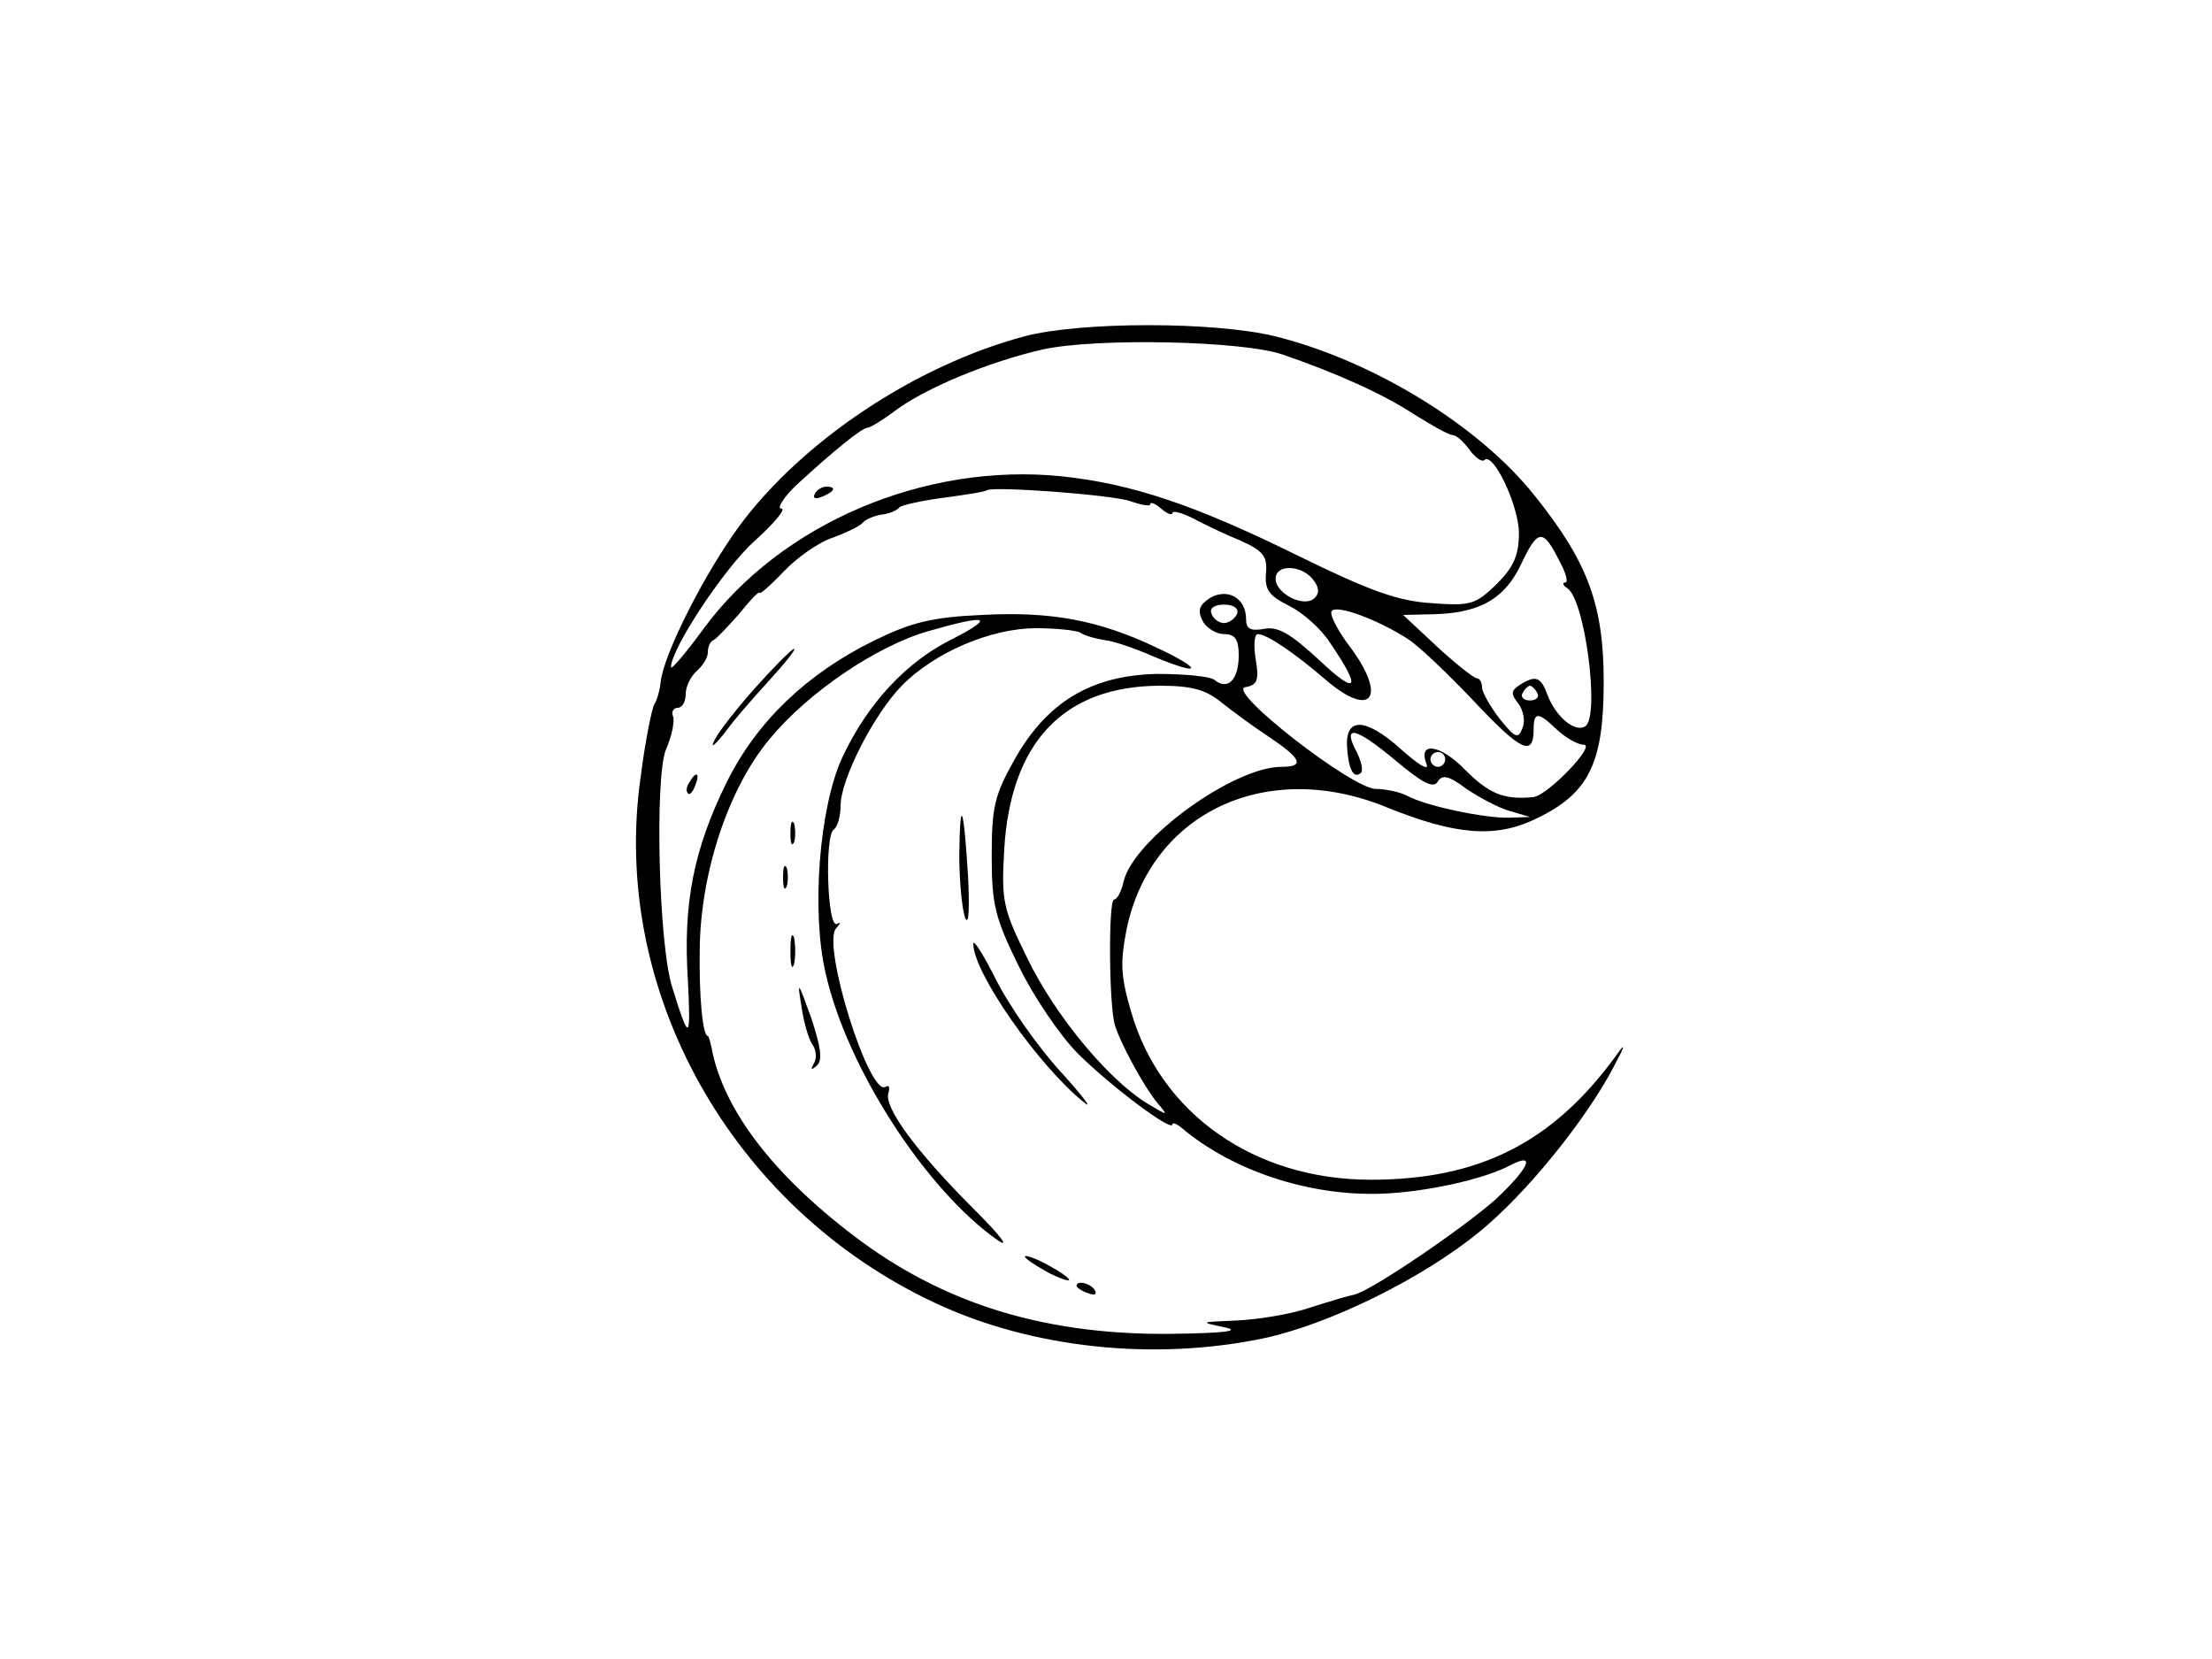
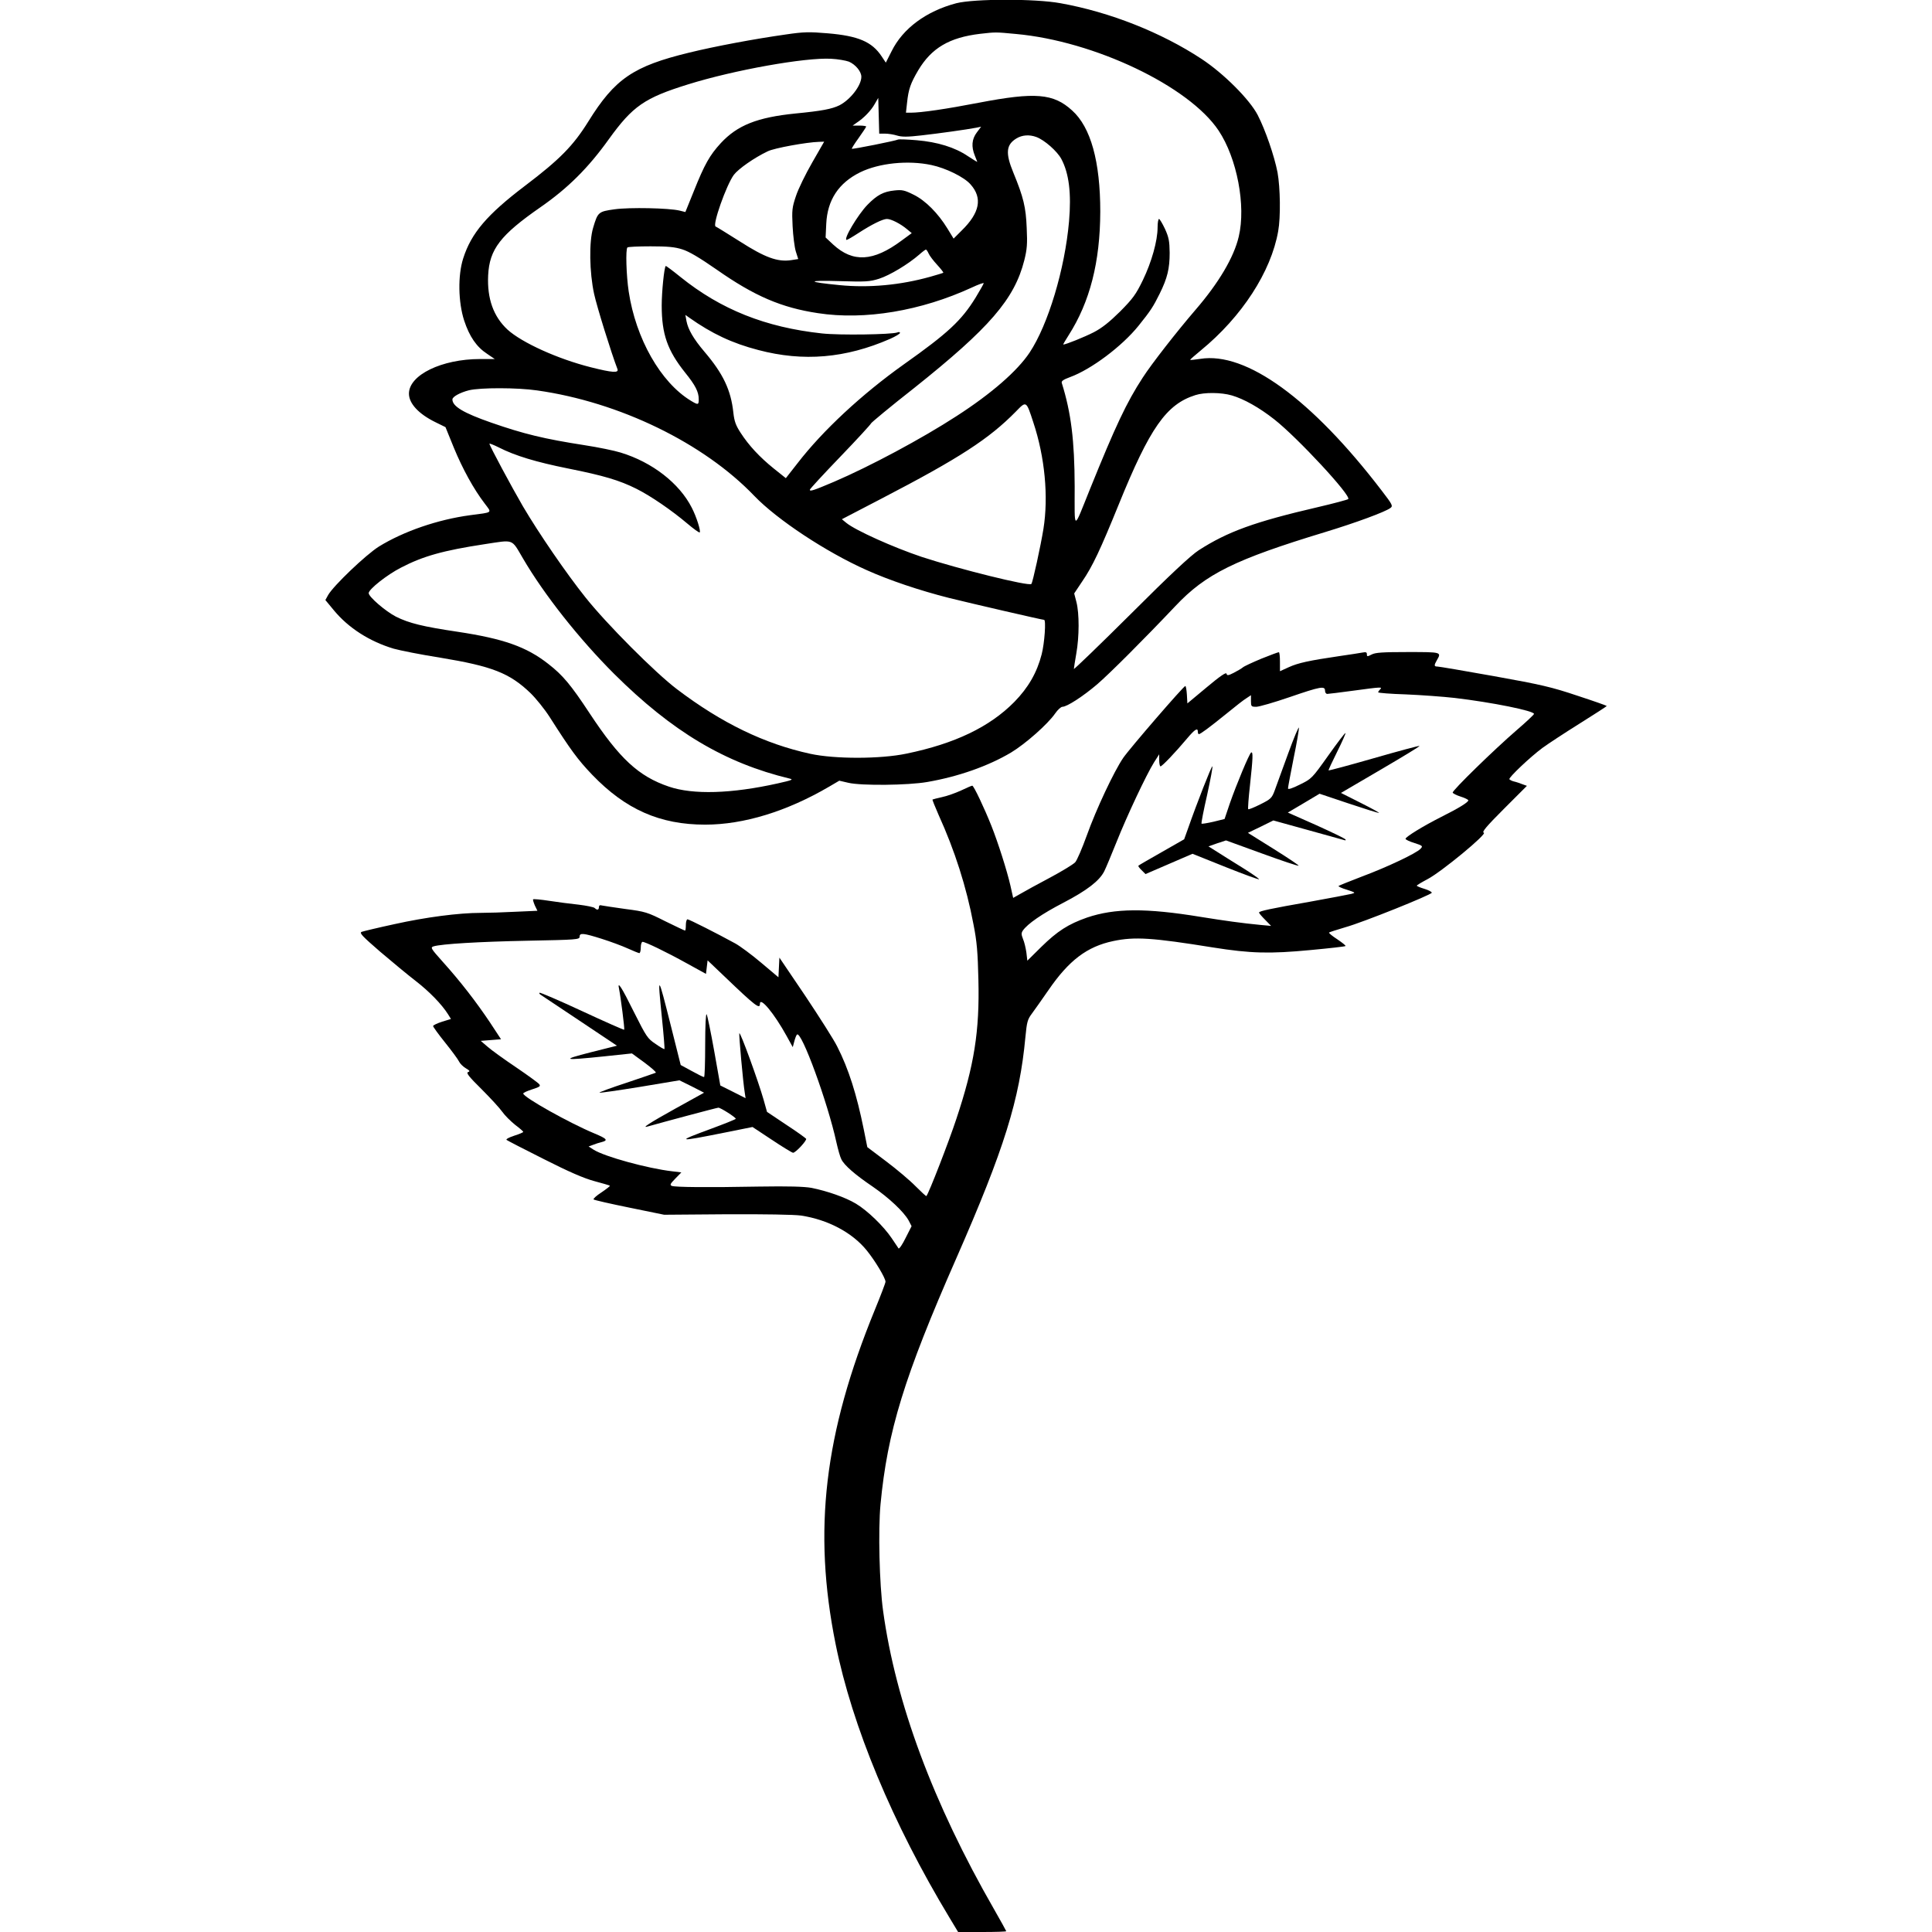
- <svg xmlns="http://www.w3.org/2000/svg" version="1.0" width="300pt" height="225pt" viewBox="0 0 300 225" preserveAspectRatio="xMidYMid meet">
-   <g transform="translate(0,225) scale(0.1,-0.1)" fill="#000000" stroke="none">
-     <path d="M1390 1794 c-147 -39 -301 -141 -387 -257 -47 -64 -103 -174 -107 -212 -1 -11 -5 -25 -9 -31 -3 -6 -12 -49 -18 -97 -42 -290 123 -585 399 -714 132 -62 298 -79 446 -48 89 19 215 81 292 144 63 51 145 152 183 225 15 28 16 33 4 16 -86 -119 -186 -170 -334 -170 -157 0 -285 89 -325 228 -14 48 -15 66 -6 112 33 158 190 232 353 165 94 -38 148 -42 203 -15 71 34 91 75 91 185 0 104 -21 162 -93 252 -76 96 -220 184 -353 217 -82 20 -263 20 -339 0z m350 -25 c73 -25 137 -54 178 -81 24 -15 47 -28 52 -28 5 0 15 -9 23 -20 8 -11 17 -17 20 -14 12 12 47 -62 47 -99 0 -30 -7 -46 -30 -69 -29 -28 -35 -30 -89 -26 -46 3 -84 17 -182 65 -140 69 -225 97 -319 107 -186 19 -381 -64 -486 -207 -24 -33 -44 -56 -44 -52 0 25 72 134 113 171 27 24 43 44 37 44 -7 0 2 15 21 33 49 45 88 77 96 77 3 0 20 10 37 23 42 31 126 66 200 83 72 16 272 12 326 -7z m-206 -199 c14 -5 26 -7 26 -4 0 4 7 1 15 -6 8 -7 15 -9 15 -6 0 4 12 1 28 -7 15 -8 44 -22 64 -30 31 -14 37 -21 35 -44 -2 -23 4 -31 32 -45 18 -9 43 -31 55 -50 43 -63 37 -72 -14 -24 -40 37 -57 47 -76 43 -18 -3 -24 0 -24 13 0 29 -25 43 -49 29 -15 -10 -17 -17 -10 -31 5 -10 19 -18 29 -18 15 0 20 -7 20 -29 0 -33 -15 -48 -33 -33 -7 5 -42 8 -78 8 -89 -2 -149 -38 -193 -116 -27 -48 -31 -64 -31 -131 0 -67 5 -85 37 -150 20 -41 56 -94 80 -118 43 -43 128 -107 128 -96 0 3 6 1 13 -5 69 -58 172 -92 269 -89 62 2 142 20 177 39 35 18 24 -5 -21 -47 -44 -39 -170 -125 -192 -129 -6 -1 -33 -9 -61 -18 -27 -9 -72 -16 -100 -17 -48 -2 -48 -2 -15 -9 24 -5 3 -8 -70 -9 -167 -2 -302 38 -420 124 -117 86 -189 178 -205 264 -2 9 -4 16 -5 16 -7 0 -12 53 -11 117 1 105 39 219 95 286 52 63 145 126 215 146 80 23 92 20 34 -10 -64 -31 -117 -89 -151 -162 -31 -68 -42 -209 -22 -293 29 -128 136 -293 233 -361 18 -12 3 7 -33 43 -78 78 -122 138 -115 157 2 7 1 11 -4 8 -22 -14 -87 193 -67 215 6 7 7 9 1 6 -13 -7 -17 121 -4 128 5 4 9 18 9 32 0 36 45 124 83 163 44 45 121 78 182 78 28 0 55 -3 60 -6 6 -4 20 -8 32 -10 13 -1 44 -12 69 -23 65 -27 66 -17 2 13 -78 37 -143 49 -236 44 -68 -3 -96 -10 -147 -35 -91 -45 -158 -109 -199 -191 -45 -91 -60 -165 -53 -270 4 -82 2 -84 -21 -10 -19 58 -24 285 -9 323 8 18 12 38 10 45 -3 6 0 12 6 12 6 0 11 8 11 19 0 10 7 24 15 31 8 7 15 18 15 25 0 8 3 15 8 17 4 2 19 18 35 36 15 19 27 31 27 28 0 -3 15 10 33 29 18 19 48 40 67 46 19 7 37 16 40 20 3 4 14 9 25 11 11 1 22 6 25 10 3 3 30 9 60 13 30 4 56 8 58 10 7 6 172 -6 196 -15z m581 -81 c9 -16 12 -29 8 -29 -5 0 -3 -4 3 -8 24 -17 44 -174 24 -187 -14 -9 -40 13 -51 42 -9 25 -16 28 -38 14 -12 -8 -12 -12 -2 -25 7 -9 10 -24 6 -33 -6 -16 -10 -14 -31 12 -13 17 -24 36 -24 43 0 6 -3 12 -7 12 -5 1 -29 20 -54 43 l-46 43 43 1 c63 2 96 22 118 70 22 46 29 46 51 2z m-335 -24 c9 -11 10 -19 3 -26 -14 -14 -53 6 -53 26 0 20 34 19 50 0z m-102 -47 c-3 -7 -11 -13 -18 -13 -7 0 -15 6 -17 13 -3 7 4 12 17 12 13 0 20 -5 18 -12z m232 -35 c14 -9 54 -47 89 -84 64 -68 81 -76 81 -38 0 24 6 24 32 -1 12 -11 28 -20 36 -20 17 0 -48 -68 -68 -71 -40 -4 -60 4 -93 37 -34 35 -65 39 -52 7 3 -9 -13 1 -35 21 -48 43 -76 44 -73 2 2 -30 9 -43 19 -34 3 4 0 16 -6 28 -20 38 -2 34 51 -10 38 -32 53 -40 59 -30 6 10 15 8 39 -10 18 -12 44 -26 59 -30 l27 -8 -28 -1 c-33 -1 -114 16 -139 30 -10 5 -29 9 -42 9 -32 0 -204 134 -177 138 16 3 19 9 14 38 -3 19 -2 34 3 34 12 0 49 -25 92 -62 63 -54 84 -23 32 46 -16 21 -27 43 -24 47 6 10 64 -12 104 -38z m-253 -86 c15 -12 45 -34 65 -47 43 -29 48 -40 16 -40 -65 0 -200 -98 -214 -155 -3 -14 -9 -25 -13 -25 -8 0 -7 -144 1 -170 7 -24 39 -83 57 -105 16 -19 16 -19 -14 -1 -53 33 -124 119 -161 195 -34 69 -36 78 -32 150 9 144 80 220 210 221 44 0 63 -5 85 -23z m428 13 c3 -5 -1 -10 -10 -10 -9 0 -13 5 -10 10 3 6 8 10 10 10 2 0 7 -4 10 -10z m-125 -90 c0 -5 -4 -10 -10 -10 -5 0 -10 5 -10 10 0 6 5 10 10 10 6 0 10 -4 10 -10z" />
-     <path d="M1105 1580 c-3 -6 1 -7 9 -4 18 7 21 14 7 14 -6 0 -13 -4 -16 -10z" />
-     <path d="M1025 1318 c-25 -28 -51 -61 -56 -72 -6 -12 0 -7 13 9 12 17 40 49 62 73 21 23 36 42 33 42 -3 0 -26 -23 -52 -52z" />
-     <path d="M935 1189 c-4 -6 -5 -12 -2 -15 2 -3 7 2 10 11 7 17 1 20 -8 4z" />
-     <path d="M1301 1090 c0 -36 4 -74 8 -85 5 -11 6 12 4 55 -6 98 -11 112 -12 30z" />
-     <path d="M1072 1120 c0 -14 2 -19 5 -12 2 6 2 18 0 25 -3 6 -5 1 -5 -13z" />
-     <path d="M1062 1060 c0 -14 2 -19 5 -12 2 6 2 18 0 25 -3 6 -5 1 -5 -13z" />
-     <path d="M1072 960 c0 -19 2 -27 5 -17 2 9 2 25 0 35 -3 9 -5 1 -5 -18z" />
-     <path d="M1320 970 c0 -39 88 -165 150 -215 13 -11 -1 8 -32 42 -31 34 -70 90 -87 124 -17 34 -31 56 -31 49z" />
-     <path d="M1087 885 c3 -22 10 -45 15 -52 5 -7 6 -18 2 -25 -5 -9 -4 -10 4 -3 8 7 5 26 -8 65 -18 50 -19 51 -13 15z" />
-     <path d="M1390 546 c0 -3 14 -12 30 -21 17 -9 30 -13 30 -11 0 3 -13 12 -30 21 -16 9 -30 13 -30 11z" />
-     <path d="M1460 506 c0 -2 7 -7 16 -10 8 -3 12 -2 9 4 -6 10 -25 14 -25 6z" />
+ <svg xmlns="http://www.w3.org/2000/svg" version="1.0" width="1200pt" height="1200pt" viewBox="0 0 1200 1200" preserveAspectRatio="xMidYMid meet">
+   <g transform="translate(0,1200) scale(0.1,-0.1)" fill="#000000" stroke="none">
+     <path d="M5940 11980 c-186 -49 -332 -156 -402 -298 l-36 -71 -26 39 c-60 91 -146 127 -334 143 -116 10 -151 9 -260 -7 -198 -28 -443 -74 -602 -113 -346 -84 -461 -162 -626 -428 -94 -151 -178 -236 -393 -399 -236 -179 -334 -294 -384 -451 -34 -106 -31 -272 6 -386 33 -100 77 -164 143 -207 l47 -32 -91 0 c-238 0 -442 -99 -442 -215 0 -61 60 -126 164 -177 l63 -31 52 -128 c54 -131 123 -257 192 -347 45 -60 53 -53 -91 -72 -201 -27 -413 -100 -567 -195 -81 -51 -282 -243 -315 -301 l-17 -31 53 -64 c90 -109 221 -193 371 -238 39 -11 169 -37 290 -56 321 -53 430 -95 560 -220 34 -33 88 -100 120 -150 130 -204 174 -264 264 -358 207 -215 420 -309 701 -309 239 0 507 82 770 236 l63 37 56 -13 c80 -19 372 -16 491 5 191 33 377 98 520 183 88 53 228 176 274 243 16 23 36 41 45 41 28 0 128 65 215 139 78 67 291 280 486 486 189 201 371 290 930 460 191 58 372 125 405 149 18 13 16 19 -54 110 -434 567 -841 863 -1126 817 -33 -5 -61 -8 -63 -6 -1 1 29 28 67 59 254 208 436 488 480 740 16 87 13 271 -4 365 -20 103 -76 265 -123 356 -50 97 -212 259 -349 349 -249 164 -569 291 -876 346 -158 29 -536 28 -647 0z m370 -191 c487 -44 1075 -324 1259 -600 114 -171 171 -467 125 -659 -30 -128 -124 -287 -269 -455 -117 -136 -273 -336 -327 -420 -101 -155 -169 -300 -328 -693 -106 -263 -95 -265 -95 18 -1 284 -22 456 -80 641 -4 12 9 21 52 37 131 48 322 191 425 319 74 92 91 118 131 199 48 97 62 156 62 254 -1 72 -5 95 -29 148 -16 34 -33 62 -37 62 -5 0 -9 -24 -9 -52 0 -84 -37 -215 -91 -327 -44 -91 -63 -116 -142 -196 -67 -66 -112 -102 -164 -129 -59 -30 -173 -76 -189 -76 -2 0 13 26 33 57 133 208 196 456 197 768 0 312 -59 525 -175 629 -116 106 -229 115 -579 48 -202 -39 -358 -62 -424 -62 l-29 0 7 63 c9 84 22 120 69 200 83 139 193 204 385 227 97 11 96 11 222 -1z m-1037 -172 c41 -18 77 -61 77 -94 0 -54 -68 -142 -136 -177 -47 -23 -109 -35 -274 -51 -237 -24 -360 -73 -463 -184 -69 -75 -101 -132 -167 -297 l-53 -131 -36 9 c-67 16 -311 21 -404 8 -100 -14 -104 -17 -133 -115 -26 -86 -23 -277 6 -410 17 -79 107 -368 145 -467 10 -26 -31 -23 -166 11 -206 52 -428 153 -517 234 -87 81 -127 192 -120 337 8 162 76 250 325 423 170 118 297 244 425 423 148 205 221 256 492 340 285 89 728 168 888 159 42 -2 92 -11 111 -18z m224 -447 c19 0 53 -5 75 -12 30 -9 65 -9 151 1 107 12 279 36 342 48 l29 6 -27 -36 c-31 -41 -35 -88 -12 -144 8 -19 15 -37 15 -38 0 -2 -26 14 -58 35 -81 55 -189 88 -318 99 -60 5 -112 7 -117 4 -12 -7 -281 -61 -286 -57 -2 2 17 32 43 68 25 35 46 67 46 70 0 3 -19 6 -42 6 l-42 0 24 17 c45 29 91 77 113 117 l22 38 3 -111 3 -111 36 0z m940 -21 c51 -19 129 -88 155 -136 48 -90 63 -214 48 -388 -26 -297 -130 -642 -245 -815 -76 -114 -236 -254 -453 -394 -217 -141 -539 -313 -763 -409 -125 -53 -149 -61 -149 -49 0 5 86 98 190 206 105 109 190 202 190 206 0 4 120 104 268 220 468 373 623 552 684 793 17 68 20 101 15 202 -5 128 -20 190 -83 343 -50 121 -45 173 19 212 36 22 81 25 124 9z m-1392 -158 c-41 -71 -87 -165 -101 -208 -24 -71 -26 -88 -21 -188 3 -60 12 -131 20 -157 l15 -47 -45 -7 c-83 -12 -161 16 -317 116 -78 49 -145 91 -151 93 -22 8 67 259 113 321 28 37 126 106 210 146 39 20 243 57 319 59 l32 1 -74 -129z m740 -16 c90 -19 204 -75 243 -120 76 -85 58 -177 -56 -288 l-49 -49 -38 62 c-58 95 -137 175 -211 211 -56 28 -71 31 -118 26 -69 -7 -108 -28 -168 -89 -60 -62 -153 -218 -129 -218 4 0 37 19 72 42 85 55 152 88 178 88 26 0 85 -30 125 -64 l29 -24 -64 -47 c-175 -130 -301 -137 -424 -24 l-47 44 4 85 c7 148 77 254 211 320 117 57 296 76 442 45z m-1547 -524 c42 -13 106 -51 214 -126 234 -164 402 -236 628 -270 291 -45 641 14 956 159 40 19 74 31 74 27 0 -4 -23 -44 -50 -89 -88 -143 -172 -221 -446 -415 -260 -185 -503 -410 -661 -615 l-72 -92 -75 60 c-88 71 -155 143 -206 222 -30 46 -39 71 -45 125 -15 140 -63 242 -181 380 -67 79 -100 137 -110 188 l-7 39 24 -17 c140 -99 267 -159 429 -201 280 -74 543 -51 818 69 34 15 62 32 62 37 0 6 -8 7 -17 3 -36 -13 -359 -18 -468 -6 -350 38 -627 148 -879 351 -48 39 -90 70 -91 68 -10 -10 -25 -162 -25 -245 0 -180 36 -280 146 -418 63 -78 84 -119 84 -165 0 -36 -4 -36 -49 -9 -188 114 -342 386 -386 678 -15 99 -20 263 -8 274 3 4 68 7 144 7 106 0 151 -4 197 -19z m1530 -26 c6 -14 30 -45 53 -70 23 -25 40 -47 38 -49 -2 -2 -39 -13 -81 -25 -186 -52 -380 -70 -563 -52 -205 20 -207 31 -5 25 168 -5 191 -4 251 15 65 21 179 89 249 150 19 17 38 31 41 31 3 0 11 -11 17 -25z m-2432 -850 c511 -72 1035 -327 1349 -655 141 -147 446 -349 698 -461 140 -63 330 -127 512 -173 133 -33 578 -136 590 -136 13 0 3 -144 -15 -214 -29 -113 -82 -206 -170 -296 -153 -155 -369 -259 -670 -321 -162 -34 -445 -34 -597 -1 -285 62 -551 191 -828 401 -135 102 -438 406 -569 571 -119 149 -289 397 -388 565 -67 115 -208 377 -208 389 0 3 26 -7 58 -23 102 -52 232 -91 431 -131 220 -44 318 -73 424 -126 90 -45 219 -134 315 -215 40 -34 75 -59 78 -56 8 8 -20 97 -49 153 -77 152 -245 283 -442 343 -38 12 -140 33 -225 46 -250 39 -375 69 -579 140 -172 60 -241 101 -241 144 0 17 48 43 103 57 71 17 300 17 423 -1z m4315 -31 c75 -22 170 -75 264 -149 143 -112 480 -475 459 -495 -5 -4 -90 -27 -189 -50 -392 -91 -560 -152 -740 -268 -49 -32 -177 -151 -422 -396 -194 -193 -353 -346 -353 -341 0 6 7 48 15 95 19 107 19 249 1 320 l-14 54 50 75 c64 93 113 198 226 476 194 478 296 624 477 681 56 18 161 17 226 -2z m-1233 -167 c72 -216 95 -462 63 -662 -17 -105 -67 -335 -75 -342 -15 -16 -452 93 -681 168 -176 59 -410 164 -468 211 l-28 23 248 129 c485 252 667 371 833 540 65 67 64 68 108 -67z m-3170 -845 c132 -226 349 -500 566 -717 361 -359 688 -554 1091 -651 25 -6 14 -10 -75 -30 -287 -64 -525 -71 -675 -20 -189 64 -307 174 -493 456 -116 176 -166 236 -256 306 -136 107 -279 157 -564 200 -215 32 -301 53 -383 94 -64 33 -169 123 -169 146 0 24 114 114 200 158 138 72 264 107 520 146 185 28 165 36 238 -88z" />
+     <path d="M7835 7909 c-55 -23 -107 -47 -115 -54 -8 -7 -34 -22 -57 -34 -35 -18 -42 -18 -45 -5 -2 10 -41 -16 -123 -85 l-120 -100 -3 54 c-2 30 -6 55 -10 54 -11 -1 -344 -386 -386 -447 -57 -84 -167 -317 -226 -482 -29 -80 -61 -155 -72 -166 -11 -12 -81 -55 -156 -95 -75 -40 -158 -85 -183 -100 l-46 -26 -17 76 c-21 92 -77 268 -118 371 -44 111 -110 250 -119 250 -4 0 -35 -13 -70 -30 -35 -16 -88 -35 -118 -41 -31 -7 -58 -14 -59 -15 -2 -1 15 -44 38 -96 100 -220 173 -448 216 -677 22 -110 27 -176 31 -346 8 -320 -26 -532 -137 -865 -46 -140 -171 -462 -186 -479 -2 -2 -32 26 -67 61 -35 36 -117 105 -182 154 l-118 89 -22 110 c-44 217 -94 376 -165 515 -20 41 -110 182 -198 314 l-161 238 -3 -61 -3 -61 -108 91 c-59 50 -131 103 -160 119 -113 62 -287 150 -297 150 -5 0 -10 -16 -10 -35 0 -19 -2 -35 -5 -35 -3 0 -58 26 -123 58 -111 56 -124 60 -247 76 -71 10 -138 20 -147 22 -12 4 -18 0 -18 -10 0 -18 -11 -21 -26 -6 -6 6 -51 15 -100 21 -49 5 -132 16 -184 24 -52 8 -96 12 -99 9 -2 -2 3 -19 11 -38 l16 -33 -135 -6 c-75 -4 -173 -7 -217 -7 -137 0 -342 -27 -536 -70 -102 -22 -193 -44 -204 -48 -15 -7 3 -26 115 -123 74 -63 173 -145 221 -182 84 -65 162 -145 201 -207 l18 -29 -55 -17 c-31 -10 -56 -22 -56 -27 0 -5 34 -52 75 -103 41 -51 80 -104 86 -117 6 -13 25 -32 42 -42 25 -15 28 -19 14 -24 -13 -5 5 -28 84 -106 55 -55 113 -118 129 -141 16 -23 52 -58 79 -80 28 -21 51 -41 51 -44 0 -4 -25 -14 -56 -24 -31 -10 -52 -21 -48 -26 5 -4 109 -58 231 -119 158 -80 248 -119 314 -137 51 -14 95 -26 97 -29 2 -2 -21 -20 -52 -41 -31 -20 -53 -40 -49 -44 4 -4 105 -27 223 -51 l215 -44 390 3 c233 1 418 -2 460 -8 166 -25 318 -105 408 -216 52 -64 117 -172 117 -195 0 -8 -30 -86 -66 -174 -315 -769 -386 -1371 -244 -2076 103 -512 354 -1115 708 -1701 l53 -88 150 0 c82 0 149 2 149 5 0 2 -34 63 -75 135 -380 661 -612 1286 -690 1855 -23 166 -31 501 -16 661 43 453 147 792 471 1529 298 679 393 985 429 1374 9 93 13 109 40 145 17 23 63 88 103 146 127 185 240 271 403 305 133 28 241 21 620 -40 233 -37 351 -40 604 -16 118 11 216 22 218 25 3 3 -20 21 -51 42 -31 20 -54 39 -51 42 2 2 48 17 102 33 108 30 533 201 536 214 1 5 -19 16 -45 24 -27 8 -48 17 -48 20 0 3 30 21 66 40 85 44 376 284 350 289 -14 3 16 39 125 148 l143 143 -28 10 c-15 6 -38 14 -52 17 -13 3 -26 10 -29 14 -6 10 129 138 206 195 33 24 136 92 229 150 94 59 170 108 170 110 0 2 -82 31 -183 64 -161 54 -222 68 -516 121 -184 33 -343 60 -353 60 -21 0 -22 7 -3 40 29 50 29 50 -180 50 -156 0 -202 -3 -225 -15 -27 -14 -30 -14 -30 1 0 13 -6 15 -27 11 -16 -3 -80 -13 -143 -22 -191 -28 -258 -43 -315 -69 l-55 -25 0 60 c0 32 -3 59 -7 58 -5 0 -53 -18 -108 -40z m395 -199 c0 -11 6 -20 14 -20 7 0 80 9 161 20 177 24 183 24 167 8 -7 -7 -12 -15 -12 -18 0 -4 78 -10 173 -13 94 -4 231 -14 302 -22 230 -27 499 -81 493 -100 -2 -5 -48 -49 -103 -96 -145 -125 -406 -380 -402 -392 1 -5 24 -17 50 -25 26 -8 47 -19 47 -23 0 -12 -60 -49 -170 -104 -109 -55 -220 -123 -220 -135 0 -5 25 -17 55 -26 52 -17 54 -19 38 -36 -24 -27 -205 -113 -363 -172 -78 -30 -143 -56 -146 -59 -3 -3 20 -14 51 -23 55 -18 56 -19 29 -26 -16 -4 -132 -26 -259 -49 -245 -43 -315 -58 -315 -67 0 -4 17 -24 38 -45 l37 -38 -65 6 c-116 11 -222 26 -372 50 -341 56 -534 54 -706 -4 -117 -41 -184 -84 -284 -182 l-87 -86 -6 51 c-4 28 -13 66 -21 84 -11 28 -11 37 -1 52 29 42 119 104 250 172 148 77 226 137 256 197 10 20 44 101 76 181 64 161 185 418 233 495 l32 50 0 -37 c0 -21 4 -38 8 -38 10 0 92 86 165 173 49 58 67 69 67 42 0 -8 3 -15 6 -15 10 0 65 41 169 125 55 45 112 90 128 99 l27 18 0 -36 c0 -34 2 -36 33 -36 17 0 111 27 207 60 192 66 220 71 220 40z m-4493 -1541 c54 -17 127 -44 162 -60 35 -16 68 -29 72 -29 5 0 9 16 9 35 0 19 5 35 11 35 17 0 146 -62 274 -133 l120 -66 5 42 5 42 105 -100 c194 -186 220 -205 220 -170 0 47 89 -60 166 -200 l38 -69 9 34 c5 19 12 39 17 44 27 27 191 -421 245 -669 10 -44 23 -91 31 -106 18 -37 86 -96 194 -169 103 -71 194 -157 224 -211 l18 -35 -37 -73 c-20 -41 -40 -70 -44 -65 -3 5 -23 34 -43 64 -50 74 -150 171 -222 214 -65 39 -177 78 -276 98 -46 8 -142 11 -325 8 -323 -6 -520 -4 -542 4 -14 6 -10 13 21 45 l38 39 -58 7 c-153 18 -419 91 -487 134 l-31 20 27 10 c15 6 39 14 53 17 43 11 35 21 -44 54 -154 64 -442 225 -442 248 0 5 25 16 56 26 47 15 53 20 43 32 -7 9 -72 56 -144 105 -73 49 -152 106 -176 127 l-43 37 63 5 63 5 -69 105 c-85 127 -184 255 -292 375 -75 84 -79 90 -58 97 50 15 280 29 585 35 304 6 322 7 322 25 0 25 23 23 137 -13z" />
+     <path d="M8001 7320 c-35 -96 -72 -199 -83 -228 -18 -49 -24 -55 -90 -88 -38 -19 -72 -33 -75 -30 -3 2 2 70 11 150 18 167 20 209 7 202 -12 -8 -92 -200 -133 -318 l-32 -95 -69 -17 c-39 -9 -72 -14 -74 -12 -3 2 13 84 35 180 21 97 36 176 32 176 -6 0 -94 -223 -152 -389 l-23 -64 -140 -80 c-77 -44 -142 -81 -144 -84 -3 -2 6 -15 20 -28 l24 -24 146 63 146 63 207 -83 c113 -45 206 -79 206 -75 0 4 -46 36 -102 71 -57 35 -128 80 -158 99 l-54 34 54 19 55 18 223 -81 c123 -45 225 -79 228 -76 3 2 -67 49 -155 104 l-160 100 79 38 79 39 213 -59 c117 -32 219 -61 227 -63 8 -3 12 -1 8 4 -3 6 -85 45 -182 89 l-176 78 98 58 99 59 179 -60 c99 -33 184 -60 190 -59 5 0 -45 28 -113 62 l-123 62 246 144 c135 79 244 145 242 148 -3 2 -130 -32 -283 -76 -153 -44 -280 -78 -282 -76 -2 1 22 53 53 115 31 62 54 114 52 117 -3 2 -51 -61 -107 -140 -101 -142 -103 -144 -176 -180 -50 -25 -74 -32 -74 -24 0 8 16 92 35 188 20 96 34 181 33 189 -2 8 -32 -64 -67 -160z" />
+     <path d="M3845 5858 c10 -49 36 -250 32 -254 -2 -2 -120 50 -262 116 -142 66 -261 117 -264 114 -3 -3 0 -8 6 -12 6 -4 115 -77 243 -162 l232 -155 -163 -41 c-188 -48 -174 -52 86 -25 l170 18 78 -57 c43 -32 75 -60 70 -63 -4 -2 -86 -30 -181 -62 -95 -31 -171 -59 -169 -62 3 -2 116 14 251 36 l246 41 77 -38 76 -39 -177 -98 c-162 -90 -218 -126 -170 -111 69 20 427 116 436 116 14 0 108 -60 108 -69 0 -3 -67 -30 -148 -60 -228 -84 -222 -86 83 -25 l169 34 121 -80 c66 -44 125 -80 131 -80 16 0 87 77 81 87 -4 5 -59 45 -125 88 l-118 79 -21 75 c-32 113 -146 427 -151 413 -3 -11 23 -304 34 -370 l5 -33 -79 40 -78 39 -38 214 c-21 117 -42 220 -47 228 -5 8 -9 -73 -9 -187 0 -112 -3 -203 -7 -203 -5 0 -39 17 -77 38 l-68 37 -59 235 c-84 334 -86 337 -58 61 11 -106 18 -195 16 -197 -2 -2 -27 12 -55 32 -50 33 -57 44 -135 199 -76 154 -104 197 -92 143z" />
  </g>
</svg>
